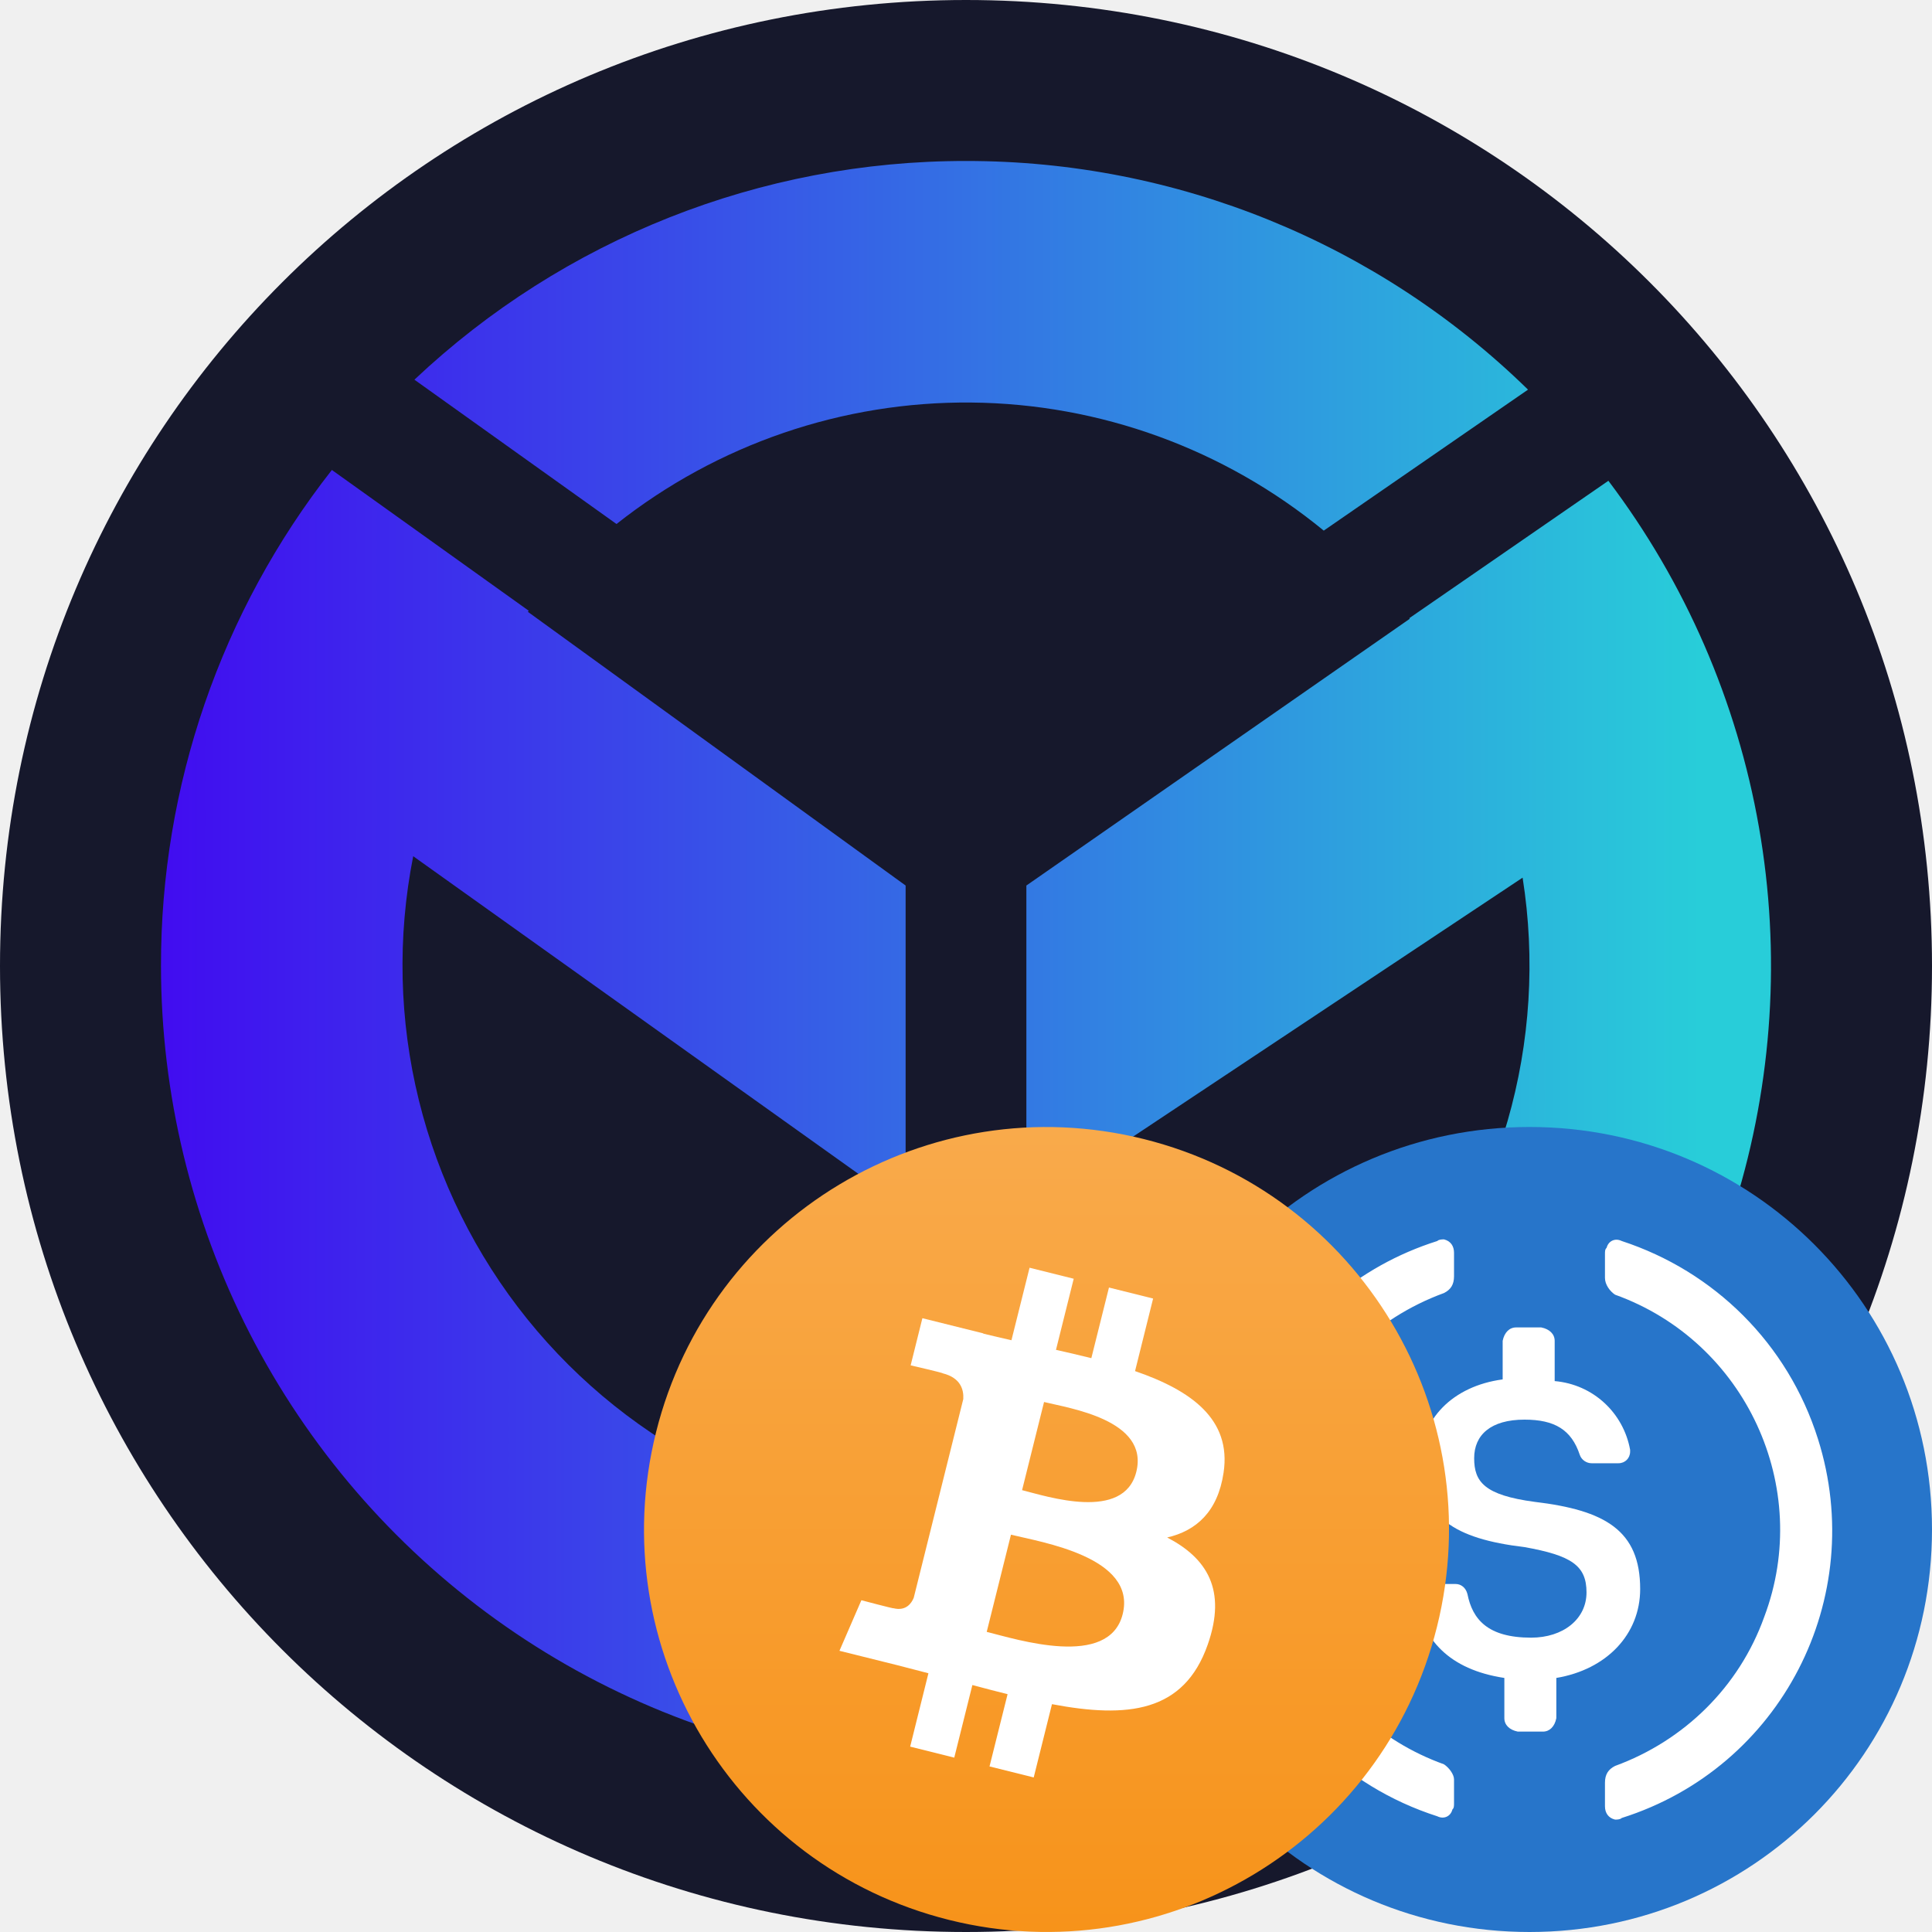
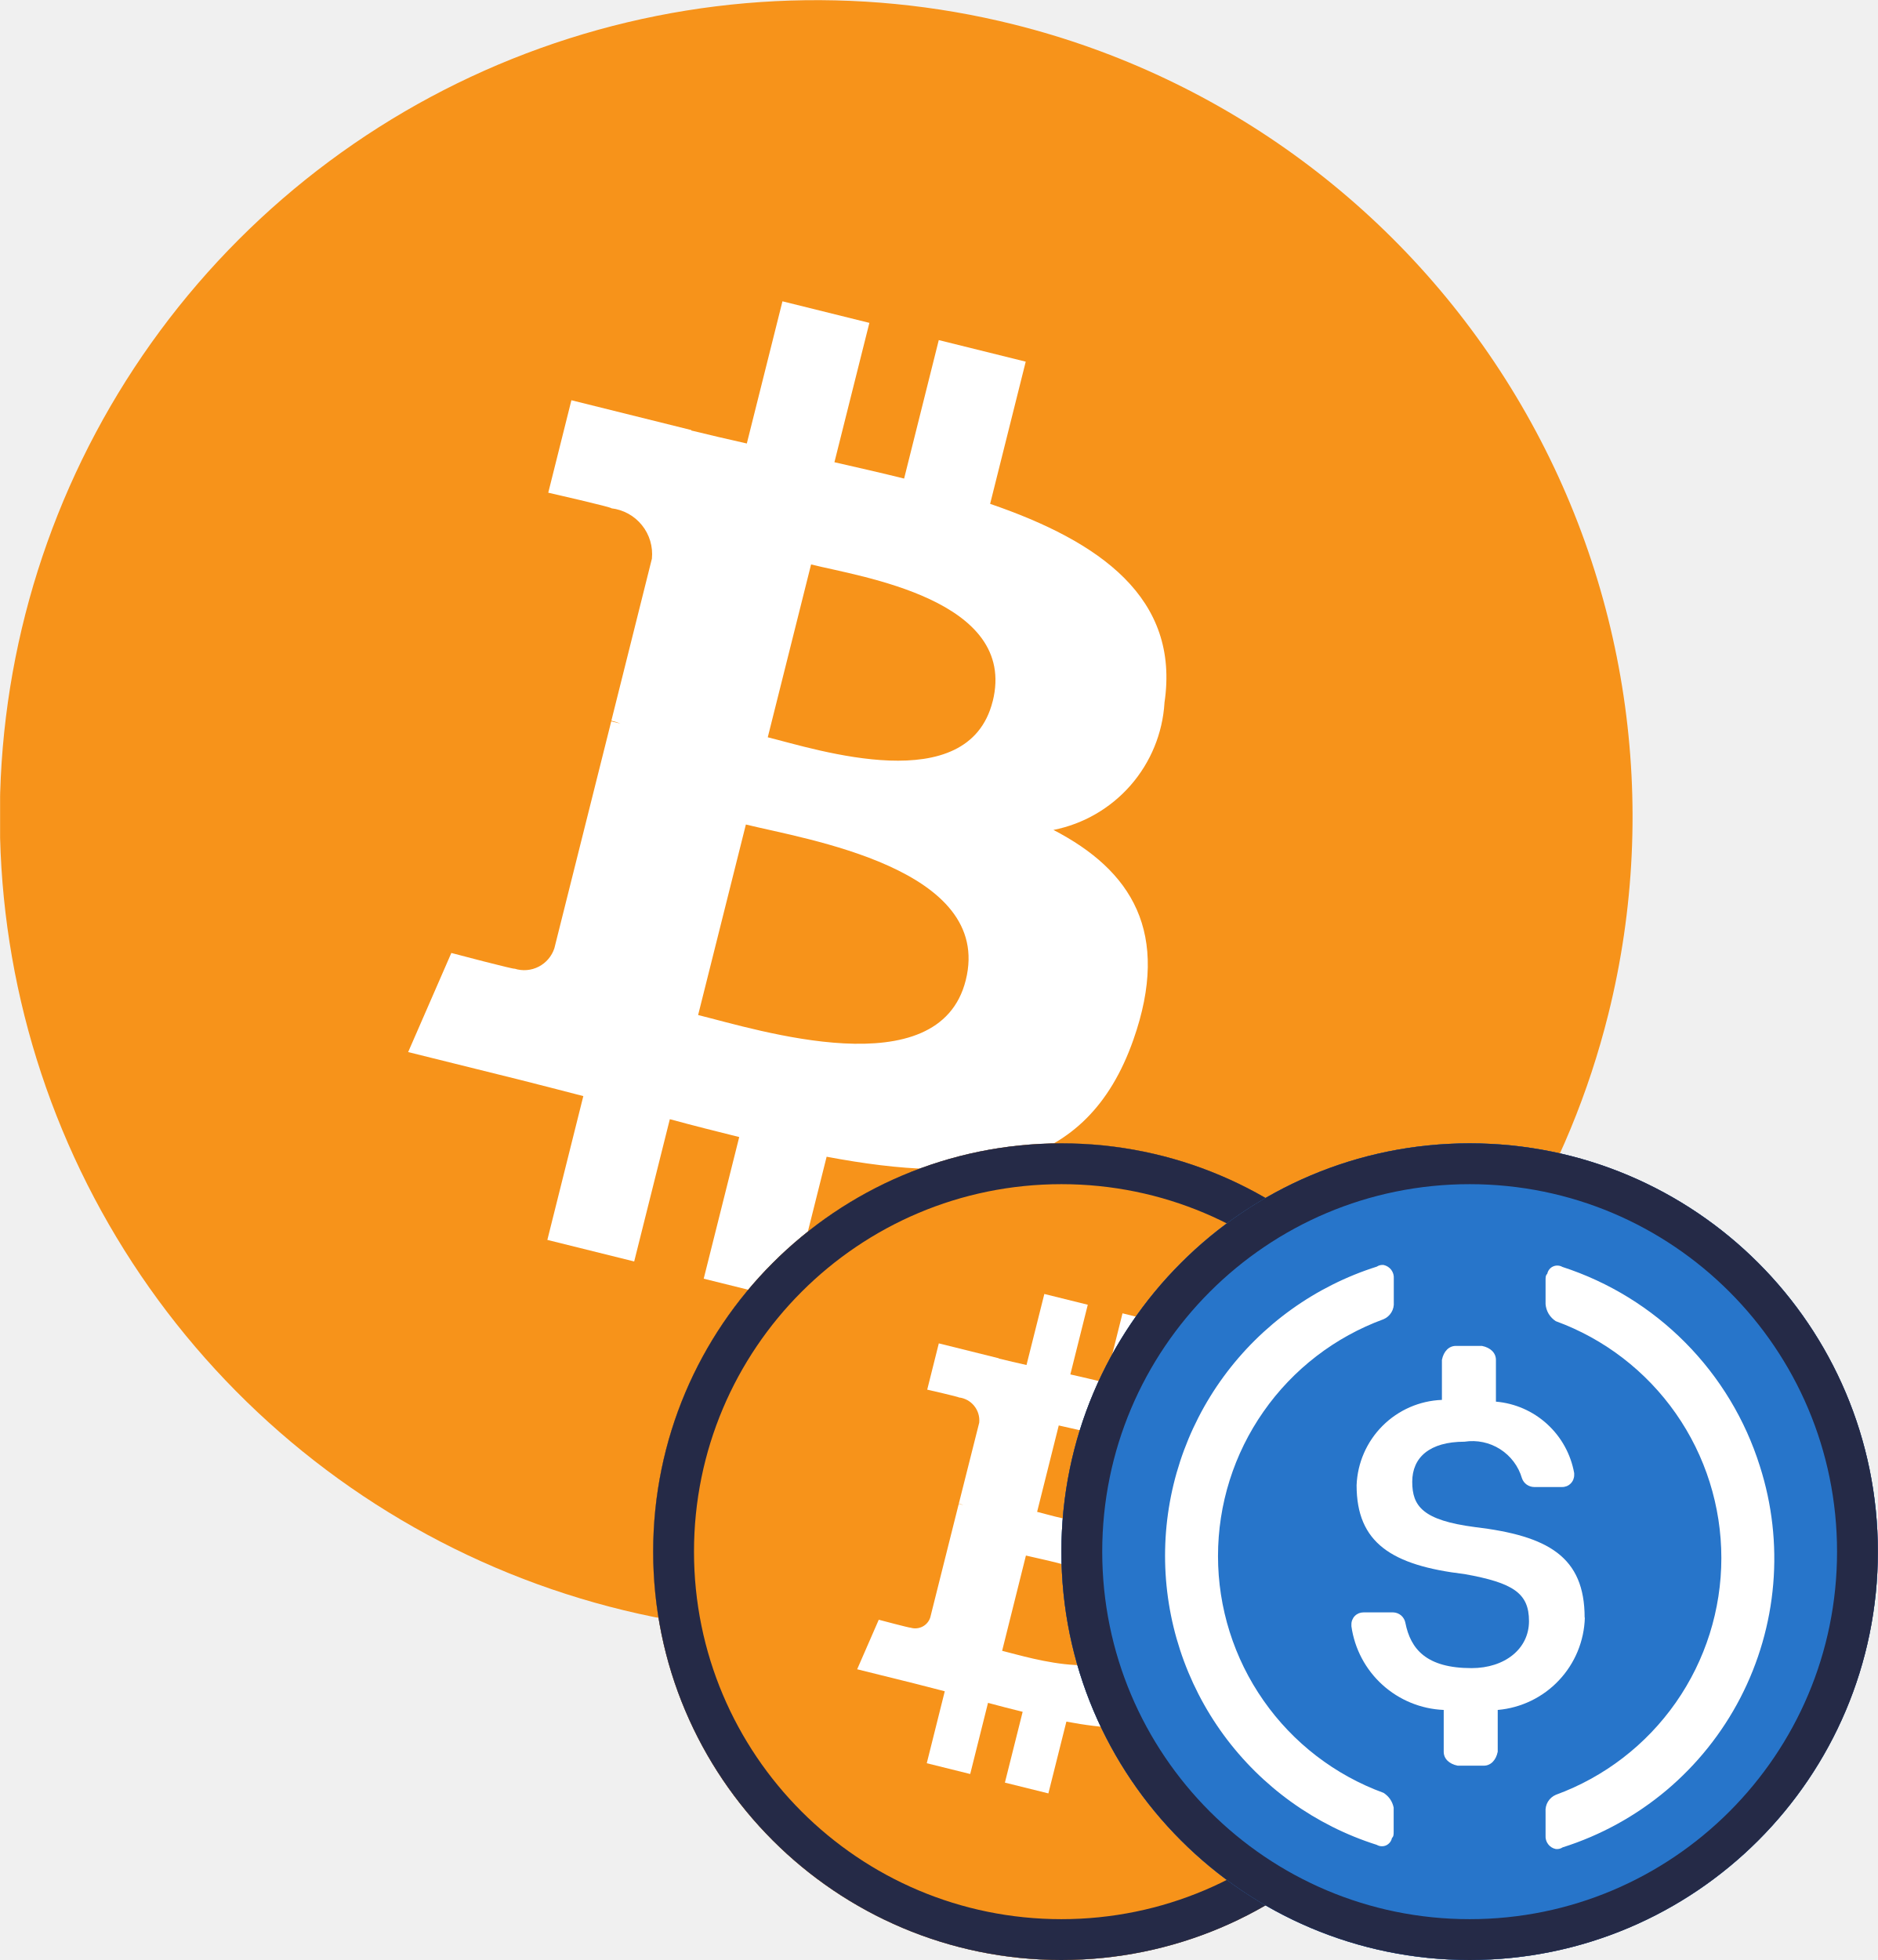
- <svg xmlns="http://www.w3.org/2000/svg" width="40" height="40" viewBox="0 0 40 40" fill="none">
-   <g clip-path="url(#clip0_12682_3140)">
-     <g clip-path="url(#clip1_12682_3140)">
-       <path d="M25.5 23.166C25.5 20.25 23.75 19.25 20.25 18.833C17.75 18.5 17.25 17.833 17.25 16.666C17.25 15.5 18.084 14.75 19.75 14.75C21.25 14.75 22.084 15.25 22.5 16.5C22.584 16.75 22.834 16.916 23.084 16.916H24.417C24.75 16.916 25 16.666 25 16.333V16.25C24.667 14.416 23.167 13 21.25 12.833V10.833C21.25 10.5 21 10.25 20.584 10.166H19.334C19 10.166 18.75 10.416 18.667 10.833V12.75C16.167 13.083 14.584 14.75 14.584 16.833C14.584 19.583 16.25 20.666 19.75 21.083C22.084 21.5 22.834 22 22.834 23.333C22.834 24.667 21.667 25.583 20.084 25.583C17.917 25.583 17.167 24.666 16.917 23.416C16.834 23.083 16.584 22.916 16.334 22.916H14.917C14.584 22.916 14.334 23.166 14.334 23.5V23.583C14.667 25.666 16 27.166 18.75 27.583V29.583C18.75 29.916 19 30.166 19.417 30.25H20.667C21 30.25 21.25 30 21.334 29.583V27.583C23.834 27.166 25.5 25.416 25.5 23.166Z" fill="white" />
-       <path d="M20 40C31.083 40 40 31.083 40 20C40 8.917 31.083 0 20 0C8.917 0 0 8.917 0 20C0 31.083 8.917 40 20 40Z" fill="#16182C" />
-       <g clip-path="url(#clip2_12682_3140)">
-         <path d="M3.333 20.001C3.334 22.644 3.963 25.25 5.168 27.602C6.374 29.954 8.122 31.986 10.268 33.53C12.413 35.073 14.895 36.084 17.509 36.479C20.122 36.874 22.792 36.642 25.298 35.802C27.804 34.962 30.074 33.538 31.921 31.647C33.768 29.756 35.139 27.453 35.921 24.928C36.703 22.403 36.873 19.728 36.417 17.125C35.961 14.521 34.893 12.063 33.3 9.954L32.532 10.484L29.179 12.798L29.188 12.811L21.25 18.334V25.001L31.524 18.171C31.79 19.855 31.683 21.577 31.211 23.215C30.74 24.853 29.915 26.368 28.795 27.654C27.675 28.939 26.287 29.963 24.728 30.654C23.17 31.345 21.479 31.686 19.774 31.653C18.07 31.62 16.393 31.213 14.863 30.463C13.332 29.712 11.985 28.635 10.915 27.308C9.846 25.98 9.08 24.434 8.672 22.779C8.264 21.124 8.224 19.399 8.555 17.727L18.75 25.001V18.334L10.929 12.667L10.947 12.645L7.649 10.286L6.871 9.73C4.573 12.66 3.327 16.278 3.333 20.001ZM20 3.333C15.755 3.328 11.668 4.948 8.58 7.861L12.764 10.849C14.854 9.197 17.446 8.309 20.11 8.334C22.773 8.359 25.348 9.295 27.407 10.986L31.636 8.067C28.526 5.027 24.348 3.328 20 3.333Z" fill="url(#paint0_linear_12682_3140)" />
+ <svg xmlns="http://www.w3.org/2000/svg" width="46" height="48" viewBox="0 0 46 48" fill="none">
+   <g clip-path="url(#clip0_3209_16790)">
+     <g clip-path="url(#clip1_3209_16790)">
+       <g clip-path="url(#clip2_3209_16790)">
+         <path d="M39.397 24.838C38.441 28.676 36.368 32.144 33.44 34.803C30.512 37.463 26.861 39.195 22.95 39.779C19.038 40.364 15.04 39.775 11.463 38.088C7.885 36.401 4.889 33.69 2.852 30.3C0.815 26.909 -0.171 22.991 0.019 19.04C0.209 15.089 1.567 11.284 3.92 8.104C6.273 4.925 9.516 2.515 13.239 1.179C16.962 -0.157 20.998 -0.359 24.835 0.599C29.98 1.883 34.405 5.158 37.135 9.703C39.866 14.248 40.68 19.692 39.397 24.838Z" fill="#F7931A" />
+         <path d="M28.524 17.214C28.91 14.643 26.944 13.261 24.254 12.339L25.126 8.857L22.996 8.329L22.147 11.72C21.587 11.581 21.012 11.45 20.44 11.32L21.296 7.907L19.167 7.379L18.294 10.861C17.83 10.756 17.375 10.652 16.934 10.543V10.532L13.997 9.802L13.43 12.066C13.43 12.066 15.01 12.425 14.976 12.448C15.271 12.483 15.54 12.631 15.725 12.862C15.911 13.092 15.998 13.387 15.969 13.681L14.976 17.649C15.051 17.667 15.125 17.691 15.197 17.72L14.973 17.665L13.58 23.222C13.516 23.418 13.378 23.58 13.195 23.674C13.012 23.768 12.799 23.785 12.604 23.722C12.625 23.753 11.056 23.338 11.056 23.338L9.998 25.765L12.77 26.453C13.286 26.582 13.791 26.716 14.289 26.843L13.408 30.365L15.535 30.893L16.408 27.409C16.989 27.566 17.554 27.709 18.108 27.846L17.238 31.315L19.368 31.843L20.249 28.328C23.881 29.011 26.612 28.735 27.762 25.466C28.689 22.833 27.716 21.315 25.805 20.325C26.538 20.18 27.203 19.795 27.695 19.232C28.187 18.669 28.479 17.959 28.525 17.213L28.524 17.214ZM23.657 24.005C22.999 26.638 18.545 25.214 17.101 24.858L18.271 20.192C19.715 20.55 24.345 21.26 23.657 24.005ZM24.316 17.176C23.716 19.57 20.009 18.354 18.807 18.056L19.868 13.823C21.068 14.123 24.942 14.678 24.317 17.176H24.316Z" fill="white" />
      </g>
    </g>
-     <g clip-path="url(#clip3_12682_3140)">
-       <g clip-path="url(#clip4_12682_3140)">
-         <path d="M31.667 40C36.285 40 40 36.285 40 31.667C40 27.049 36.285 23.333 31.667 23.333C27.049 23.333 23.333 27.049 23.333 31.667C23.333 36.285 27.049 40 31.667 40Z" fill="#2775CA" />
-         <path d="M33.958 32.899C33.958 31.684 33.229 31.267 31.771 31.094C30.729 30.955 30.521 30.677 30.521 30.191C30.521 29.705 30.868 29.392 31.563 29.392C32.188 29.392 32.535 29.601 32.708 30.122C32.743 30.226 32.847 30.295 32.952 30.295H33.507C33.646 30.295 33.75 30.191 33.75 30.052V30.017C33.611 29.253 32.986 28.663 32.188 28.594V27.761C32.188 27.622 32.083 27.517 31.91 27.483H31.389C31.25 27.483 31.146 27.587 31.111 27.761V28.559C30.07 28.698 29.41 29.392 29.41 30.261C29.41 31.406 30.104 31.858 31.563 32.031C32.535 32.205 32.847 32.413 32.847 32.969C32.847 33.524 32.361 33.906 31.701 33.906C30.799 33.906 30.486 33.524 30.382 33.004C30.347 32.865 30.243 32.795 30.139 32.795H29.549C29.41 32.795 29.306 32.899 29.306 33.038V33.073C29.445 33.941 30 34.566 31.146 34.74V35.573C31.146 35.712 31.25 35.816 31.424 35.851H31.945C32.083 35.851 32.188 35.747 32.222 35.573V34.74C33.264 34.566 33.958 33.837 33.958 32.899Z" fill="white" />
-         <path d="M29.896 36.528C27.188 35.556 25.799 32.535 26.806 29.861C27.326 28.403 28.472 27.292 29.896 26.771C30.035 26.701 30.104 26.597 30.104 26.424V25.937C30.104 25.799 30.035 25.694 29.896 25.66C29.861 25.66 29.792 25.66 29.757 25.694C26.458 26.736 24.653 30.243 25.695 33.542C26.32 35.486 27.813 36.979 29.757 37.604C29.896 37.673 30.035 37.604 30.07 37.465C30.104 37.431 30.104 37.396 30.104 37.326V36.84C30.104 36.736 30 36.597 29.896 36.528ZM33.577 25.694C33.438 25.625 33.299 25.694 33.264 25.833C33.229 25.868 33.229 25.903 33.229 25.972V26.458C33.229 26.597 33.333 26.736 33.438 26.805C36.146 27.778 37.535 30.799 36.528 33.472C36.007 34.931 34.861 36.042 33.438 36.562C33.299 36.632 33.229 36.736 33.229 36.91V37.396C33.229 37.535 33.299 37.639 33.438 37.673C33.472 37.673 33.542 37.673 33.577 37.639C36.875 36.597 38.681 33.09 37.639 29.792C37.014 27.812 35.486 26.319 33.577 25.694Z" fill="white" />
+   </g>
+   <g clip-path="url(#clip3_3209_16790)">
+     <rect x="16" y="28" width="20" height="20" rx="10" fill="#373C58" />
+     <g clip-path="url(#clip4_3209_16790)">
+       <g clip-path="url(#clip5_3209_16790)">
+         <path d="M35.699 40.419C35.221 42.338 34.184 44.071 32.72 45.401C31.257 46.731 29.431 47.597 27.476 47.889C25.52 48.181 23.521 47.887 21.733 47.044C19.944 46.2 18.446 44.845 17.427 43.15C16.409 41.455 15.916 39.496 16.011 37.521C16.105 35.546 16.784 33.643 17.96 32.054C19.136 30.464 20.757 29.259 22.618 28.59C24.48 27.922 26.497 27.821 28.416 28.299C30.989 28.941 33.201 30.578 34.567 32.851C35.932 35.124 36.339 37.846 35.698 40.419H35.699Z" fill="#F7931A" />
+         <path d="M30.26 36.606C30.453 35.321 29.47 34.63 28.125 34.169L28.562 32.428L27.497 32.163L27.072 33.859C26.792 33.79 26.505 33.724 26.219 33.659L26.646 31.953L25.582 31.689L25.145 33.429C24.914 33.377 24.686 33.325 24.466 33.27V33.264L22.997 32.899L22.713 34.032C22.713 34.032 23.503 34.212 23.487 34.223C23.634 34.239 23.77 34.313 23.863 34.429C23.957 34.544 24.001 34.692 23.987 34.84L23.487 36.824C23.524 36.833 23.561 36.844 23.598 36.859L23.485 36.831L22.788 39.61C22.773 39.658 22.748 39.703 22.715 39.742C22.682 39.781 22.642 39.813 22.596 39.836C22.551 39.859 22.501 39.873 22.451 39.877C22.4 39.882 22.349 39.875 22.3 39.86C22.311 39.876 21.526 39.667 21.526 39.667L20.997 40.88L22.384 41.224C22.641 41.289 22.894 41.356 23.143 41.419L22.702 43.181L23.766 43.445L24.202 41.703C24.493 41.781 24.775 41.854 25.051 41.922L24.616 43.656L25.681 43.92L26.122 42.162C27.938 42.504 29.304 42.366 29.879 40.731C29.996 40.5 30.064 40.248 30.078 39.989C30.092 39.73 30.051 39.471 29.959 39.229C29.867 38.987 29.725 38.767 29.543 38.583C29.361 38.399 29.142 38.255 28.901 38.161C29.267 38.088 29.6 37.896 29.846 37.614C30.092 37.333 30.238 36.978 30.261 36.605L30.26 36.606ZM27.826 40.001C27.493 41.318 25.27 40.606 24.548 40.428L25.131 38.095C25.854 38.274 28.168 38.629 27.824 40.002L27.826 40.001ZM28.159 36.585C27.859 37.783 26.005 37.174 25.405 37.025L25.935 34.909C26.536 35.058 28.472 35.336 28.159 36.585Z" fill="white" />
      </g>
    </g>
-     <path d="M29.751 33.682C28.637 38.147 24.115 40.864 19.65 39.75C15.187 38.637 12.469 34.116 13.583 29.652C14.696 25.187 19.218 22.47 23.682 23.583C28.147 24.696 30.864 29.218 29.751 33.682Z" fill="url(#paint1_linear_12682_3140)" />
-     <path d="M25.333 30.489C25.499 29.38 24.654 28.784 23.5 28.387L23.874 26.885L22.96 26.657L22.595 28.119C22.355 28.059 22.108 28.003 21.863 27.947L22.23 26.475L21.316 26.247L20.941 27.748C20.742 27.703 20.547 27.658 20.357 27.611L20.358 27.606L19.097 27.292L18.854 28.268C18.854 28.268 19.532 28.424 19.518 28.433C19.889 28.526 19.955 28.771 19.944 28.965C18.918 33.08 19.944 28.965 18.918 33.08C18.873 33.192 18.758 33.361 18.499 33.297C18.508 33.31 17.834 33.131 17.834 33.131L17.38 34.178L18.57 34.474C18.792 34.53 19.009 34.588 19.222 34.643L18.844 36.162L19.757 36.39L20.132 34.887C20.381 34.954 20.624 35.017 20.861 35.076L20.487 36.572L21.402 36.8L21.78 35.283C23.339 35.578 24.512 35.459 25.005 34.049C25.403 32.914 24.986 32.259 24.165 31.832C24.763 31.694 25.213 31.301 25.333 30.489ZM23.244 33.419C22.961 34.554 21.049 33.94 20.429 33.786L20.931 31.774C21.551 31.928 23.539 32.234 23.244 33.419ZM23.526 30.473C23.268 31.506 21.677 30.981 21.161 30.852L21.616 29.027C22.132 29.155 23.795 29.395 23.526 30.473Z" fill="white" />
  </g>
+   <rect x="16.5" y="28.5" width="19" height="19" rx="9.5" stroke="#252A47" />
+   <g clip-path="url(#clip6_3209_16790)">
+     <rect x="26" y="28" width="20" height="20" rx="10" fill="#373C58" />
+     <g clip-path="url(#clip7_3209_16790)">
+       <g clip-path="url(#clip8_3209_16790)">
+         <path d="M36 48C37.978 48 39.911 47.413 41.556 46.315C43.2 45.216 44.482 43.654 45.239 41.827C45.996 40 46.194 37.989 45.808 36.049C45.422 34.109 44.47 32.328 43.071 30.929C41.673 29.53 39.891 28.578 37.951 28.192C36.011 27.806 34.001 28.004 32.173 28.761C30.346 29.518 28.784 30.8 27.685 32.444C26.587 34.089 26 36.022 26 38C25.997 39.314 26.253 40.616 26.755 41.831C27.256 43.045 27.993 44.149 28.922 45.078C29.851 46.007 30.955 46.744 32.169 47.245C33.384 47.747 34.686 48.003 36 48Z" fill="#2775CA" />
+         <path d="M38.817 39.616C38.817 38.123 37.922 37.611 36.13 37.398C34.85 37.231 34.594 36.886 34.594 36.288C34.594 35.691 35.021 35.307 35.874 35.307C36.178 35.26 36.488 35.325 36.747 35.49C37.006 35.655 37.196 35.908 37.282 36.203C37.303 36.265 37.344 36.319 37.397 36.357C37.451 36.395 37.514 36.416 37.58 36.417H38.262C38.302 36.418 38.341 36.41 38.378 36.396C38.414 36.381 38.447 36.359 38.475 36.331C38.503 36.303 38.525 36.27 38.54 36.233C38.554 36.197 38.562 36.158 38.561 36.118V36.076C38.478 35.614 38.246 35.192 37.899 34.876C37.553 34.559 37.112 34.366 36.644 34.326V33.303C36.644 33.136 36.516 33.004 36.302 32.961H35.662C35.496 32.961 35.364 33.089 35.321 33.303V34.283C34.773 34.304 34.254 34.531 33.866 34.919C33.479 35.306 33.252 35.826 33.231 36.373C33.231 37.781 34.084 38.336 35.876 38.549C37.07 38.763 37.454 39.018 37.454 39.701C37.454 40.383 36.857 40.852 36.047 40.852C34.937 40.852 34.553 40.383 34.426 39.743C34.413 39.673 34.376 39.609 34.322 39.562C34.268 39.516 34.199 39.489 34.127 39.487H33.402C33.363 39.487 33.324 39.494 33.287 39.508C33.251 39.523 33.217 39.545 33.189 39.573C33.161 39.601 33.14 39.634 33.125 39.671C33.11 39.707 33.103 39.746 33.104 39.786V39.828C33.182 40.38 33.451 40.887 33.864 41.261C34.277 41.635 34.808 41.853 35.365 41.876V42.9C35.365 43.067 35.493 43.198 35.707 43.241H36.347C36.513 43.241 36.645 43.112 36.688 42.9V41.876C37.26 41.827 37.793 41.569 38.186 41.152C38.58 40.735 38.806 40.188 38.822 39.615L38.817 39.616Z" fill="white" />
+         <path d="M33.892 43.907C32.703 43.473 31.676 42.684 30.951 41.646C30.225 40.609 29.836 39.373 29.836 38.108C29.836 36.842 30.225 35.606 30.951 34.569C31.676 33.531 32.703 32.742 33.892 32.307C33.972 32.273 34.039 32.214 34.084 32.139C34.129 32.065 34.149 31.978 34.142 31.891V31.312C34.148 31.236 34.126 31.16 34.08 31.098C34.034 31.037 33.967 30.995 33.892 30.979C33.833 30.973 33.774 30.987 33.725 31.02C32.221 31.496 30.907 32.439 29.974 33.712C29.042 34.985 28.539 36.522 28.539 38.1C28.539 39.678 29.042 41.215 29.974 42.488C30.907 43.761 32.221 44.704 33.725 45.18C33.76 45.2 33.798 45.212 33.838 45.214C33.878 45.216 33.918 45.209 33.954 45.193C33.99 45.176 34.022 45.151 34.047 45.12C34.072 45.089 34.089 45.052 34.097 45.013C34.139 44.972 34.139 44.93 34.139 44.847V44.268C34.124 44.194 34.095 44.124 34.053 44.062C34.01 44 33.955 43.948 33.892 43.907ZM38.273 31.027C38.239 31.007 38.2 30.996 38.161 30.994C38.121 30.991 38.081 30.999 38.045 31.015C38.008 31.031 37.976 31.056 37.952 31.087C37.927 31.118 37.91 31.155 37.902 31.194C37.86 31.236 37.86 31.277 37.86 31.361V31.938C37.867 32.022 37.893 32.104 37.936 32.176C37.98 32.248 38.039 32.309 38.11 32.355C39.299 32.789 40.326 33.579 41.051 34.616C41.777 35.654 42.166 36.889 42.166 38.155C42.166 39.421 41.777 40.656 41.051 41.694C40.326 42.731 39.299 43.521 38.11 43.955C38.03 43.99 37.963 44.048 37.918 44.123C37.873 44.198 37.853 44.285 37.86 44.372V44.949C37.854 45.026 37.876 45.102 37.922 45.163C37.968 45.225 38.035 45.267 38.11 45.282C38.169 45.289 38.228 45.275 38.277 45.242C39.208 44.948 40.072 44.473 40.82 43.845C41.567 43.216 42.183 42.446 42.632 41.579C43.081 40.712 43.355 39.764 43.437 38.791C43.519 37.818 43.408 36.838 43.11 35.908C42.752 34.768 42.126 33.73 41.284 32.881C40.443 32.032 39.41 31.396 38.273 31.027Z" fill="white" />
+       </g>
+     </g>
+   </g>
+   <rect x="26.5" y="28.5" width="19" height="19" rx="9.5" stroke="#252A47" />
  <defs>
-     <linearGradient id="paint0_linear_12682_3140" x1="3.333" y1="20" x2="35.2" y2="20" gradientUnits="userSpaceOnUse">
-       <stop stop-color="#410CF0" />
-       <stop offset="1" stop-color="#28CDD9" />
-     </linearGradient>
-     <linearGradient id="paint1_linear_12682_3140" x1="13.333" y1="23.333" x2="13.333" y2="40" gradientUnits="userSpaceOnUse">
-       <stop stop-color="#F9AA4B" />
-       <stop offset="1" stop-color="#F7931A" />
-     </linearGradient>
-     <clipPath id="clip0_12682_3140">
+     <clipPath id="clip0_3209_16790">
      <rect width="40" height="40" fill="white" />
    </clipPath>
-     <clipPath id="clip1_12682_3140">
+     <clipPath id="clip1_3209_16790">
      <rect width="40" height="40" fill="white" />
    </clipPath>
-     <clipPath id="clip2_12682_3140">
-       <rect width="33.333" height="33.333" fill="white" transform="translate(3.33337 3.33325)" />
+     <clipPath id="clip2_3209_16790">
+       <rect width="39.995" height="40" fill="white" transform="translate(0.00244141)" />
    </clipPath>
-     <clipPath id="clip3_12682_3140">
-       <rect width="16.667" height="16.667" fill="white" transform="translate(23.3334 23.3333)" />
+     <clipPath id="clip3_3209_16790">
+       <rect x="16" y="28" width="20" height="20" rx="10" fill="white" />
    </clipPath>
-     <clipPath id="clip4_12682_3140">
-       <rect width="16.667" height="16.667" fill="white" transform="translate(23.3334 23.3333)" />
+     <clipPath id="clip4_3209_16790">
+       <rect width="20" height="20" fill="white" transform="translate(16 28)" />
+     </clipPath>
+     <clipPath id="clip5_3209_16790">
+       <rect width="19.997" height="20" fill="white" transform="translate(16.0015 28)" />
+     </clipPath>
+     <clipPath id="clip6_3209_16790">
+       <rect x="26" y="28" width="20" height="20" rx="10" fill="white" />
+     </clipPath>
+     <clipPath id="clip7_3209_16790">
+       <rect width="20" height="20" fill="white" transform="translate(26 28)" />
+     </clipPath>
+     <clipPath id="clip8_3209_16790">
+       <rect width="20" height="20" fill="white" transform="translate(26 28)" />
    </clipPath>
  </defs>
</svg>
